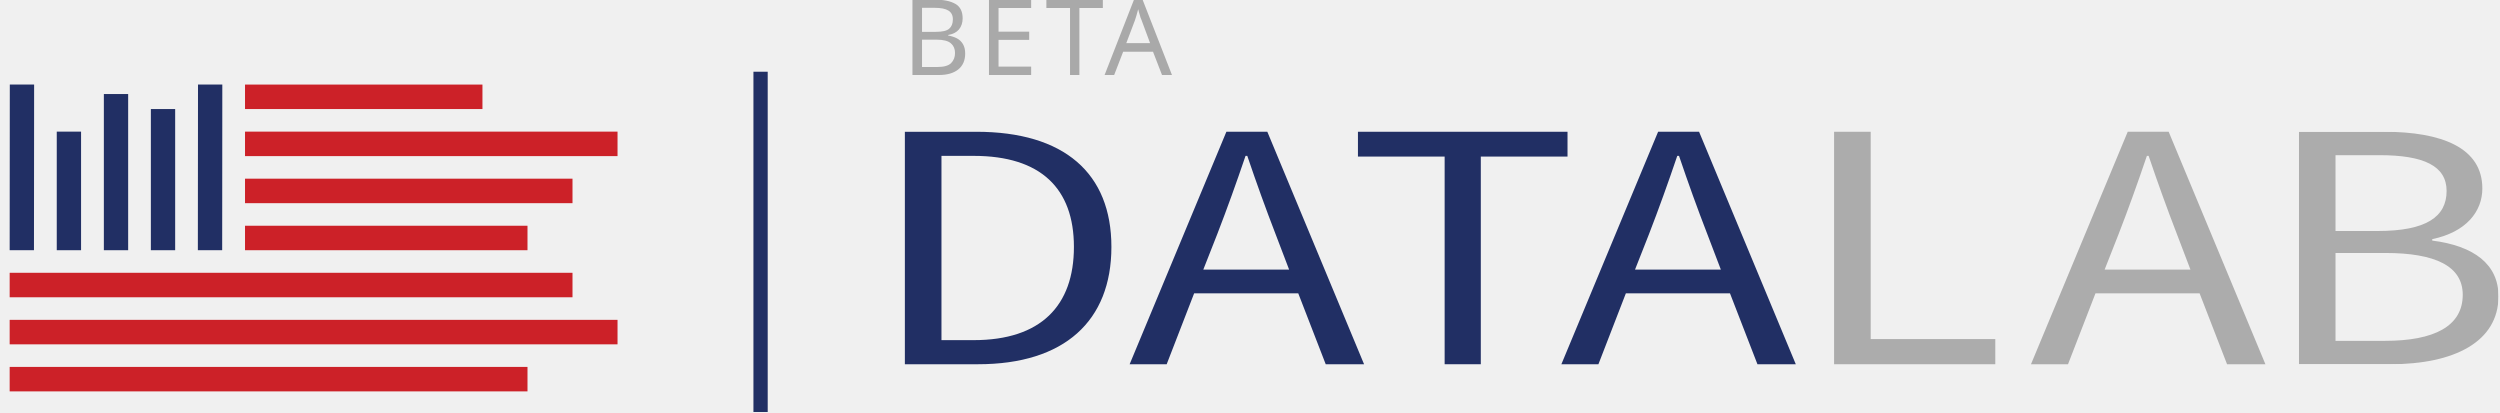
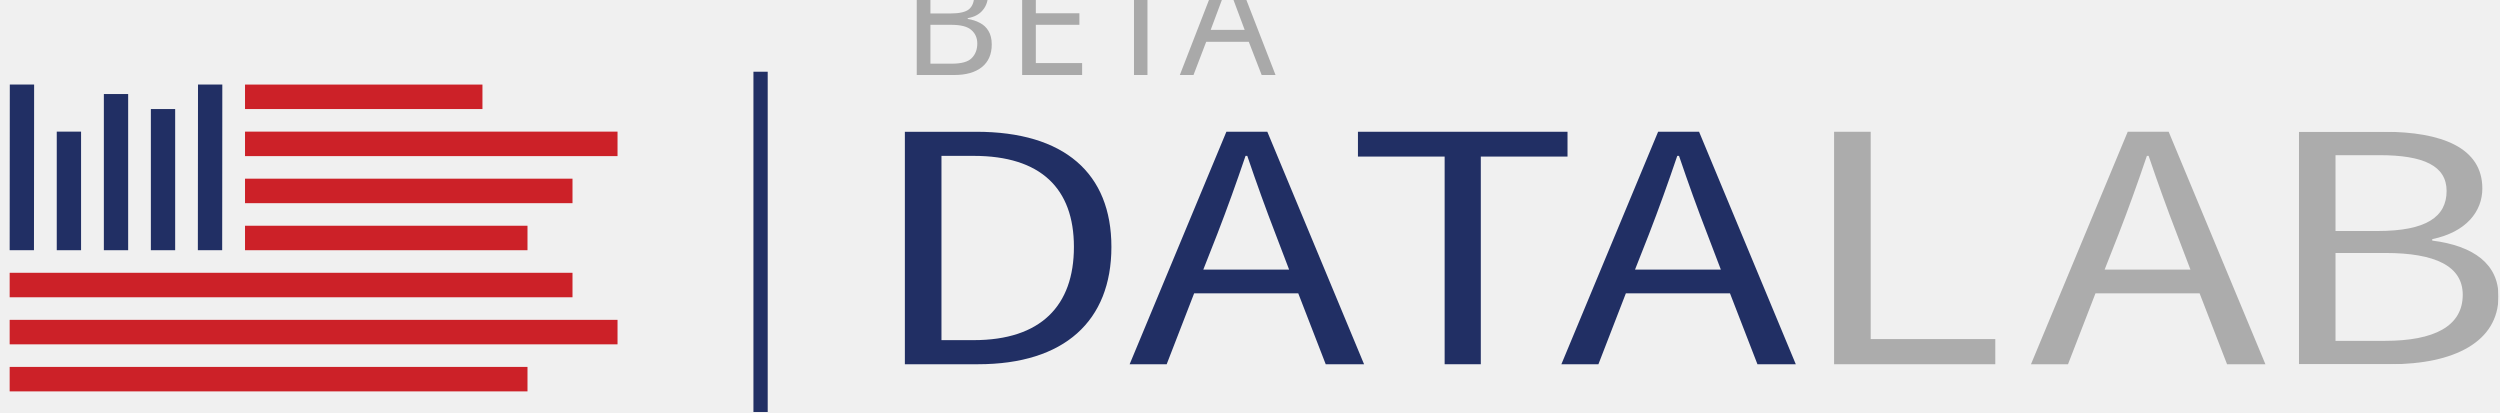
<svg xmlns="http://www.w3.org/2000/svg" xmlns:xlink="http://www.w3.org/1999/xlink" width="200px" height="33px" viewBox="0 0 200 33" version="1.1">
  <defs>
    <polygon id="path-1" points="0.23 0.697 16.194 0.697 16.194 19.295 0.23 19.295" />
  </defs>
  <g id="logo" stroke="none" stroke-width="1" fill="none" fill-rule="evenodd">
    <g id="Artboard" transform="translate(0, -1)">
      <g id="Group" transform="translate(0.773374, -1)">
        <path d="M77.124,29.211 C82.491,29.211 85.14,26.462 85.14,21.754 C85.14,17.079 82.491,14.47 77.124,14.47 L74.544,14.47 L74.544,29.211 L77.124,29.211 Z M71.616,12.542 L77.333,12.542 C84.372,12.542 88.139,15.859 88.139,21.754 C88.139,27.681 84.372,31.139 77.472,31.139 L71.616,31.139 L71.616,12.542 Z" id="Fill-1" fill="#212F64" />
        <path d="M102.356,23.569 L101.275,20.735 C100.475,18.666 99.741,16.625 99.009,14.47 L98.87,14.47 C98.138,16.625 97.406,18.666 96.605,20.735 L95.49,23.569 L102.356,23.569 Z M103.088,25.468 L94.757,25.468 L92.561,31.139 L89.598,31.139 L97.337,12.541 L100.613,12.541 L108.352,31.139 L105.284,31.139 L103.088,25.468 Z" id="Fill-3" fill="#212F64" />
        <polygon id="Fill-5" fill="#212F64" points="114.798 14.526 107.862 14.526 107.862 12.541 124.628 12.541 124.628 14.526 117.691 14.526 117.691 31.139 114.798 31.139" />
        <path d="M136.895,23.569 L135.814,20.735 C135.012,18.666 134.279,16.625 133.548,14.47 L133.408,14.47 C132.677,16.625 131.945,18.666 131.144,20.735 L130.028,23.569 L136.895,23.569 Z M137.626,25.468 L129.295,25.468 L127.1,31.139 L124.137,31.139 L131.875,12.541 L135.152,12.541 L142.89,31.139 L139.822,31.139 L137.626,25.468 Z" id="Fill-7" fill="#212F64" />
        <polygon id="Fill-9" fill="#ACACAC" points="145.954 12.542 148.881 12.542 148.881 29.126 158.851 29.126 158.851 31.139 145.954 31.139" />
        <path d="M174.463,23.569 L173.382,20.735 C172.582,18.666 171.849,16.625 171.116,14.47 L170.978,14.47 C170.246,16.625 169.515,18.666 168.712,20.735 L167.597,23.569 L174.463,23.569 Z M175.195,25.468 L166.864,25.468 L164.668,31.139 L161.705,31.139 L169.444,12.541 L172.72,12.541 L180.459,31.139 L177.391,31.139 L175.195,25.468 Z" id="Fill-11" fill="#ACACAC" />
        <g id="Group-15" transform="translate(182.9099, 11.84382)">
          <mask id="mask-2" fill="white">
            <use xlink:href="#path-1" />
          </mask>
          <g id="Clip-14" />
          <path d="M7.131,17.423 C11.035,17.423 13.336,16.261 13.336,13.739 C13.336,11.443 11.14,10.394 7.131,10.394 L3.158,10.394 L3.158,17.423 L7.131,17.423 Z M6.539,8.636 C10.408,8.636 12.045,7.502 12.045,5.433 C12.045,3.42 10.199,2.57 6.678,2.57 L3.158,2.57 L3.158,8.636 L6.539,8.636 Z M0.23,0.697 L7.026,0.697 C11.661,0.697 14.904,1.974 14.904,5.235 C14.904,7.076 13.615,8.721 10.896,9.287 L10.896,9.402 C14.241,9.827 16.195,11.301 16.195,13.852 C16.195,17.509 12.639,19.295 7.55,19.295 L0.23,19.295 L0.23,0.697 Z" id="Fill-13" fill="#ACACAC" mask="url(#mask-2)" />
        </g>
        <polygon id="Fill-16" fill="#212F64" points="59.502 34.959 60.643 34.959 60.643 7.738 59.502 7.738" />
        <polygon id="Fill-18" fill="#CC2128" points="18.828 10.724 37.823 10.724 37.823 8.766 18.828 8.766" />
        <polygon id="Fill-19" fill="#CC2128" points="18.828 14.489 48.629 14.489 48.629 12.53 18.828 12.53" />
        <polygon id="Fill-20" fill="#CC2128" points="18.828 18.254 45.027 18.254 45.027 16.294 18.828 16.294" />
        <polygon id="Fill-21" fill="#CC2128" points="18.828 22.017 41.426 22.017 41.426 20.059 18.828 20.059" />
        <polygon id="Fill-22" fill="#CC2128" points="3.55271368e-15 25.782 45.027 25.782 45.027 23.823 3.55271368e-15 23.823" />
        <polygon id="Fill-23" fill="#CC2128" points="1.77635684e-14 29.547 48.629 29.547 48.629 27.588 1.77635684e-14 27.588" />
        <polygon id="Fill-24" fill="#CC2128" points="1.77635684e-14 33.311 41.426 33.311 41.426 31.353 1.77635684e-14 31.353" />
        <polygon id="Fill-25" fill="#212F64" points="1.957 8.765 1.944 22.018 0 22.018 0.011 8.765" />
        <polygon id="Fill-26" fill="#212F64" points="3.767 22.017 5.712 22.017 5.712 12.53 3.767 12.53" />
        <polygon id="Fill-27" fill="#212F64" points="7.535 22.017 9.479 22.017 9.479 9.523 7.535 9.523" />
        <polygon id="Fill-28" fill="#212F64" points="11.296 22.017 13.24 22.017 13.24 10.724 11.296 10.724" />
        <polygon id="Fill-29" fill="#212F64" points="17.012 8.765 17.001 22.018 15.055 22.018 15.067 8.765" />
-         <text id="BETA" font-family="SourceSansPro-Regular, Source Sans Pro" font-size="8.442" font-weight="normal" letter-spacing="0.633" fill="#A9A9A9">
+         <text id="BETA" font-family="SourceSansPro-Regular, Source Sans Pro" font-size="0.525rem" font-weight="normal" letter-spacing="0.633" fill="#A9A9A9">
          <tspan x="71.41" y="8">BETA</tspan>
        </text>
      </g>
    </g>
  </g>
</svg>
